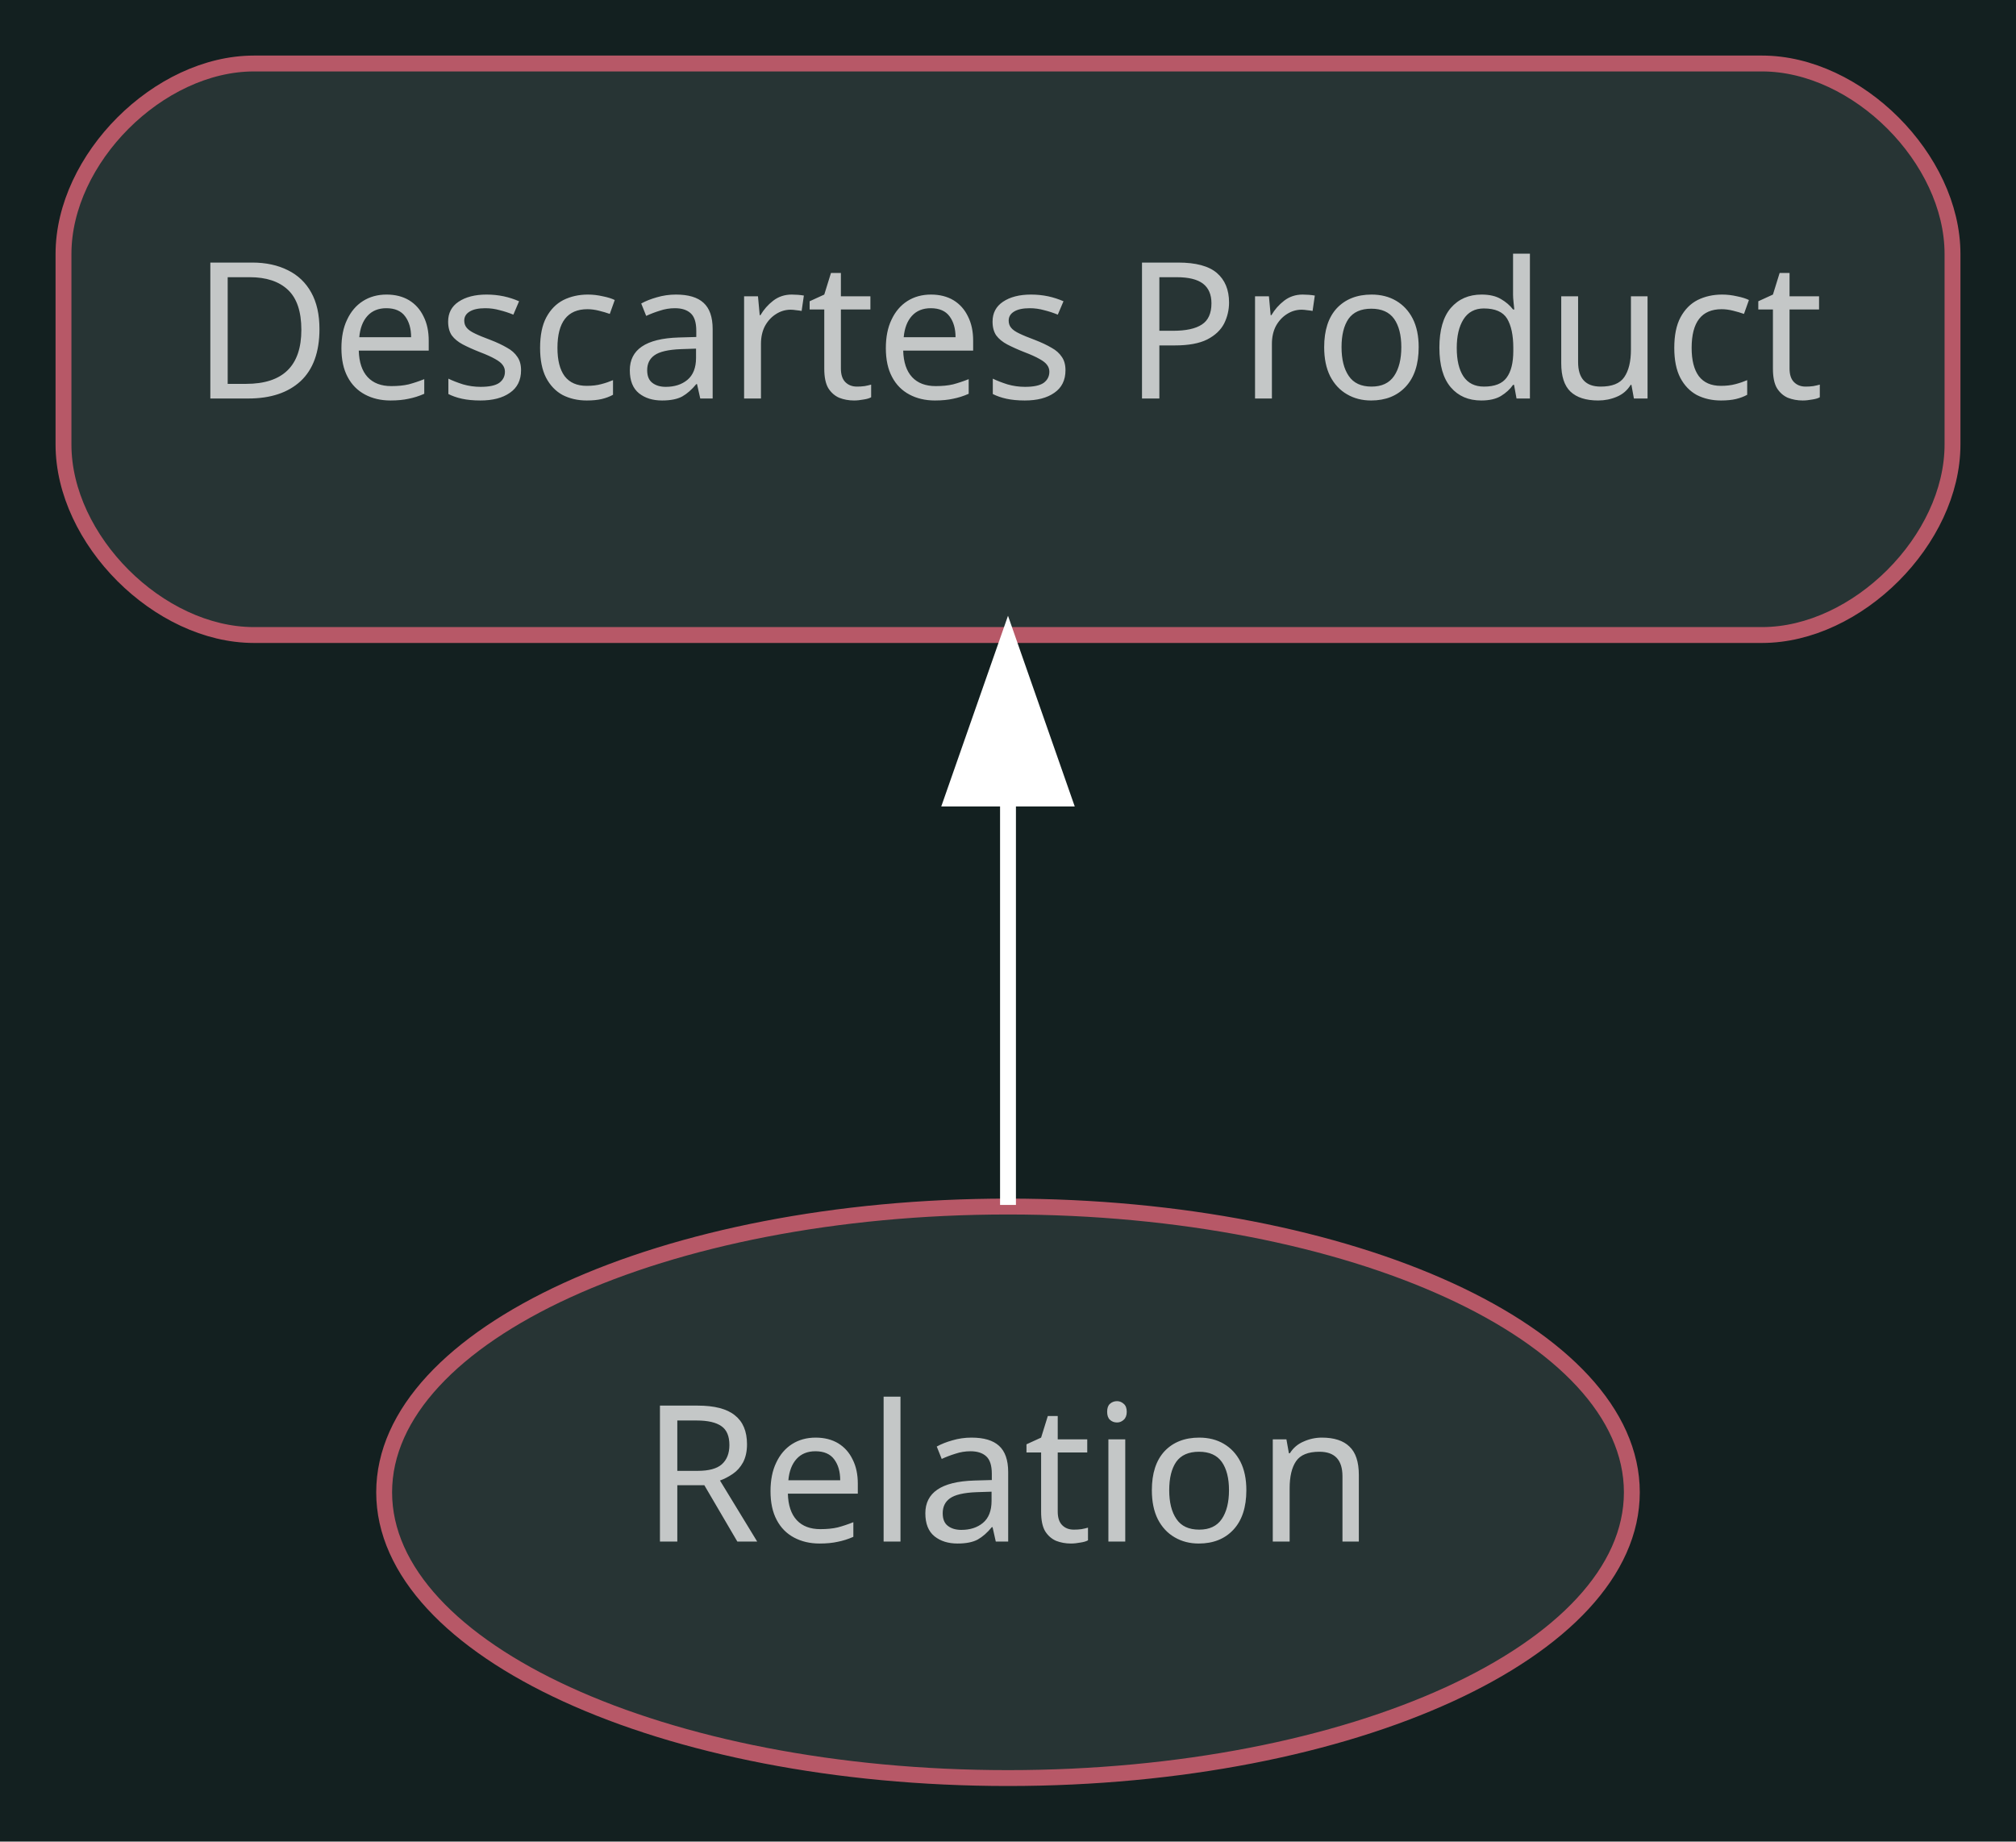
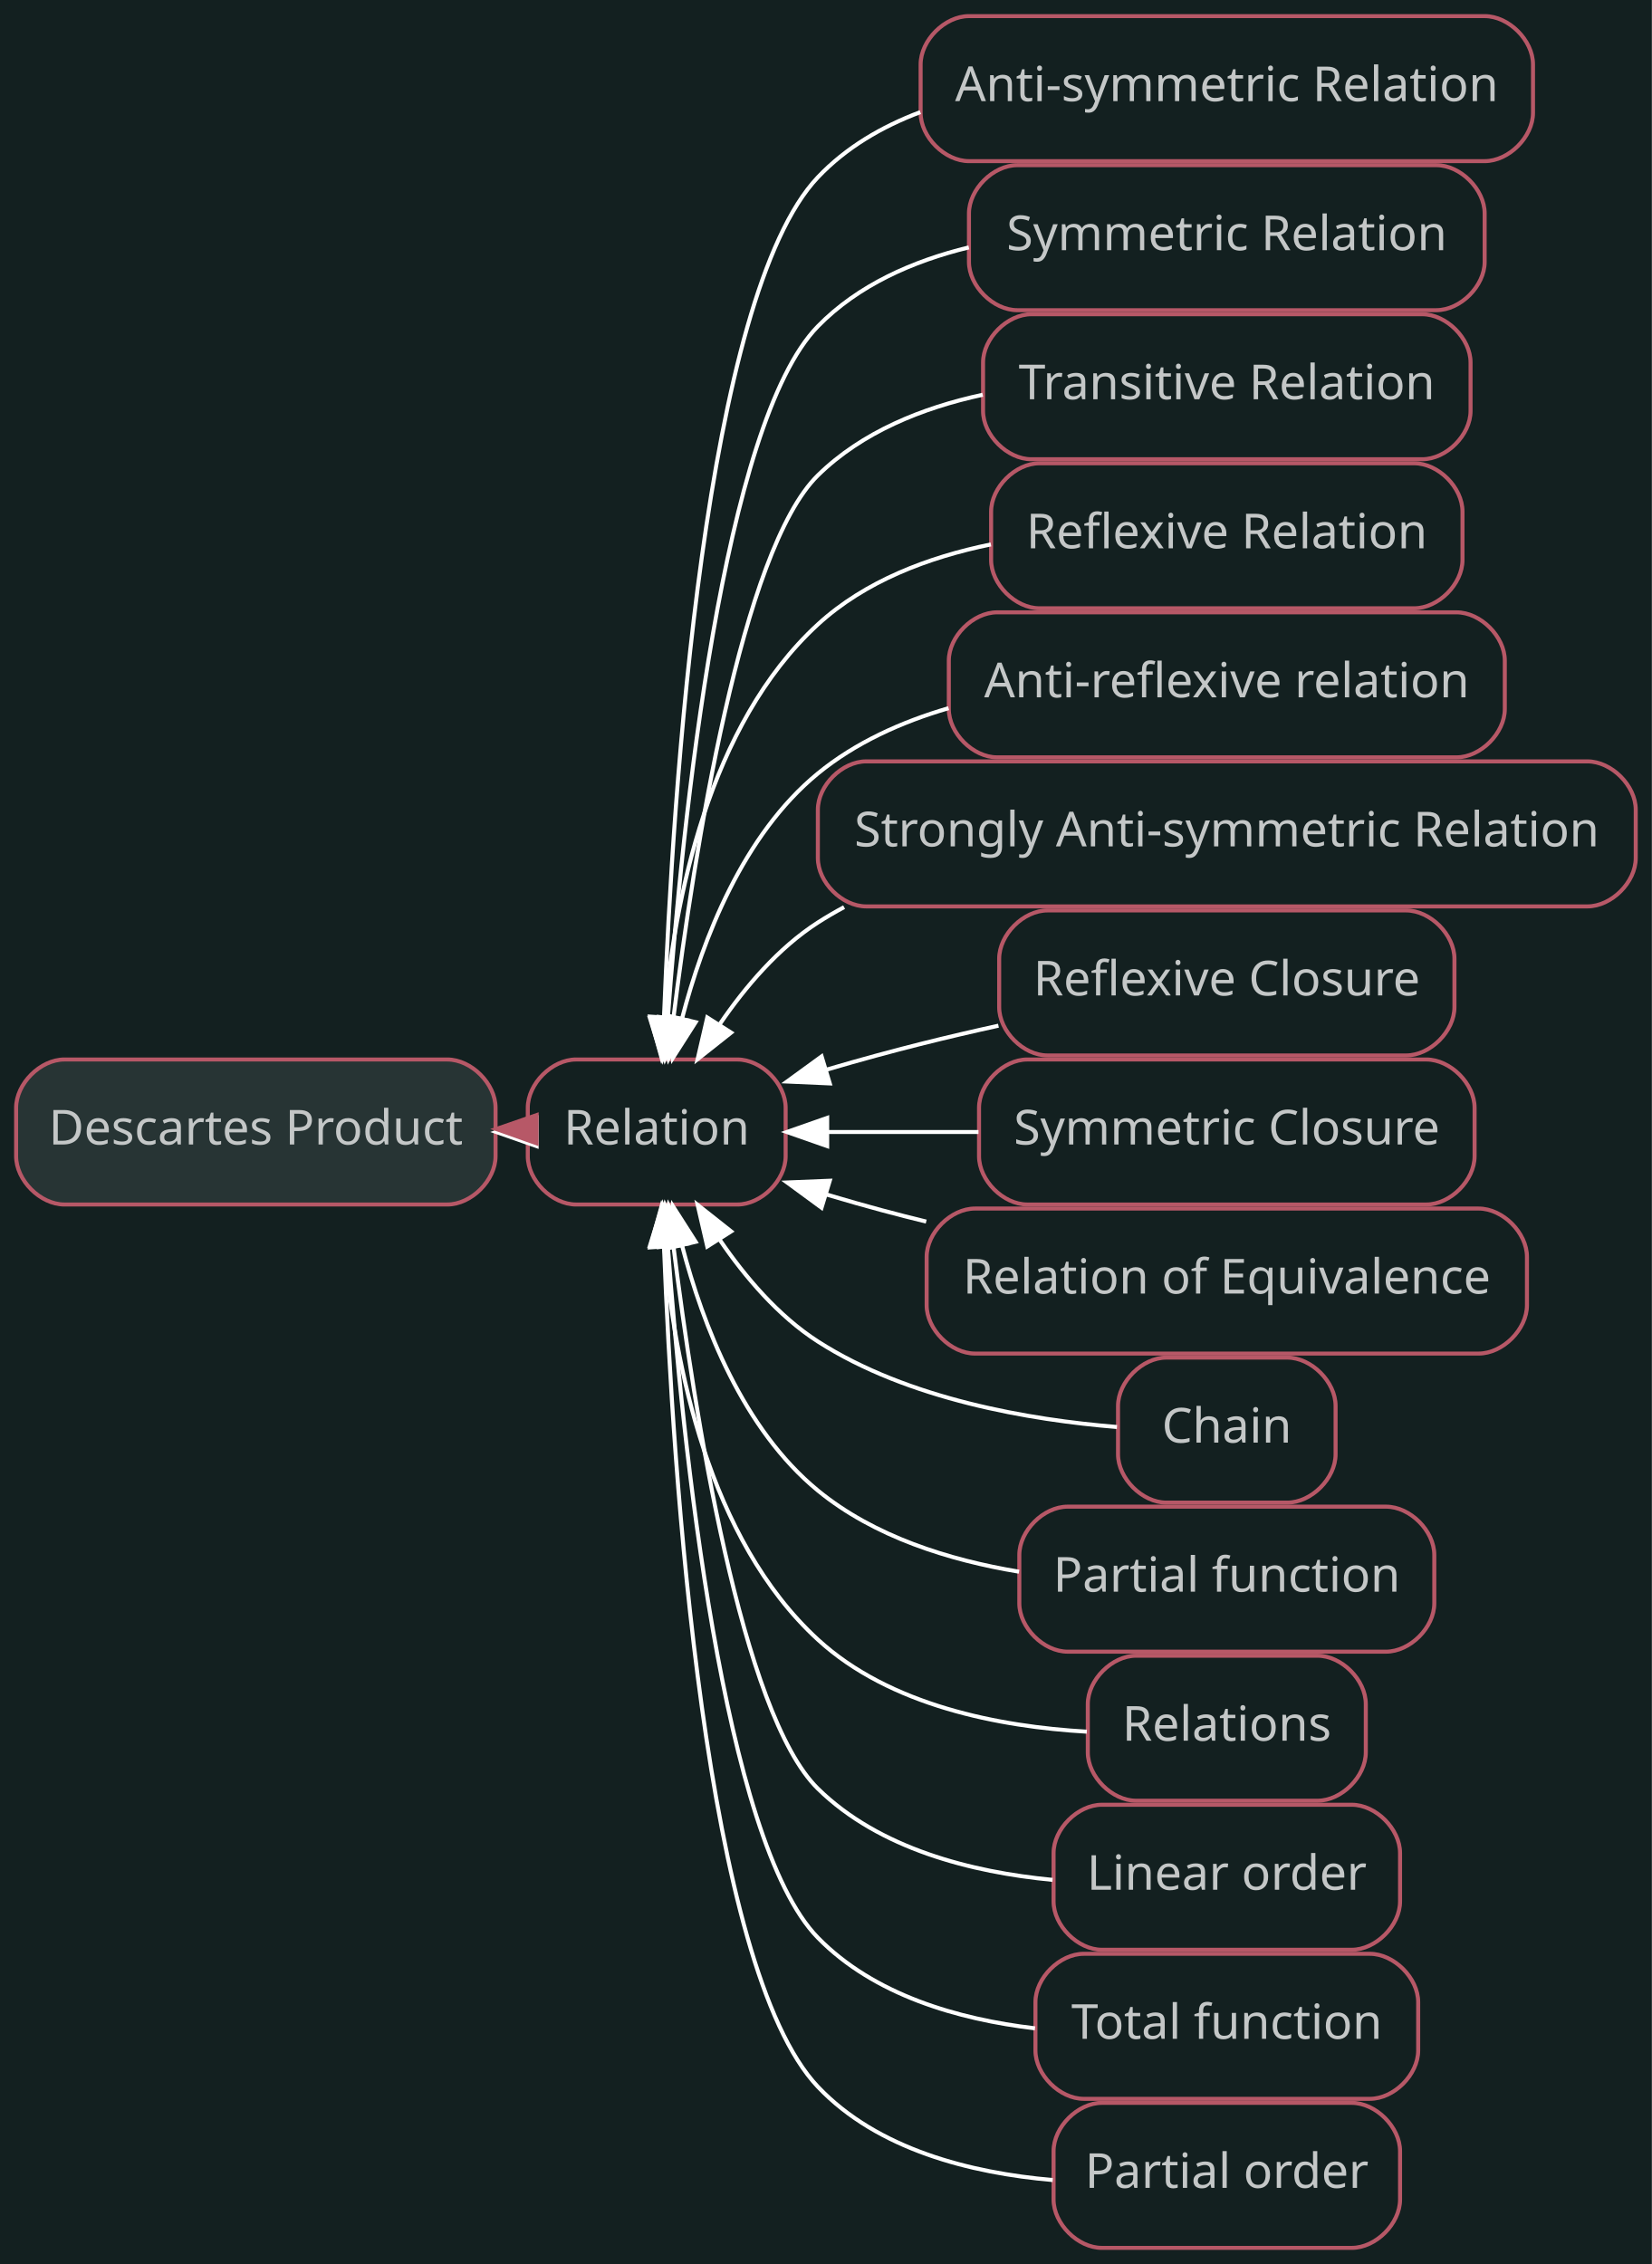
- <svg xmlns="http://www.w3.org/2000/svg" xmlns:xlink="http://www.w3.org/1999/xlink" width="127pt" height="116pt" viewBox="0.00 0.00 127.00 116.00">
-   <g id="page0,1_graph0" class="graph" transform="scale(1 1) rotate(0) translate(4 112)">
-     <polygon fill="#132020" stroke="transparent" points="-4,4 -4,-112 123,-112 123,4 -4,4" />
+ <svg xmlns="http://www.w3.org/2000/svg" xmlns:xlink="http://www.w3.org/1999/xlink" width="410pt" height="562pt" viewBox="0.00 0.00 410.00 562.00">
+   <g id="page0,1_graph0" class="graph" transform="scale(1 1) rotate(0) translate(4 558)">
+     <polygon fill="#132020" stroke="transparent" points="-4,4 -4,-558 406,-558 406,4 -4,4" />
    <g id="node1" class="node">
      <g id="a_node1">
        <a xlink:href="../Descartes Product.html" xlink:title="Descartes Product" target="_parent">
-           <path fill="#273434" stroke="#b75867" d="M107,-108C107,-108 12,-108 12,-108 6,-108 0,-102 0,-96 0,-96 0,-84 0,-84 0,-78 6,-72 12,-72 12,-72 107,-72 107,-72 113,-72 119,-78 119,-84 119,-84 119,-96 119,-96 119,-102 113,-108 107,-108" />
-           <text text-anchor="middle" x="59.5" y="-86.9" font-family="sans" font-size="12.00" fill="#c4c7c7">Descartes Product</text>
+           <path fill="#273434" stroke="#b75867" d="M107,-295C107,-295 12,-295 12,-295 6,-295 0,-289 0,-283 0,-283 0,-271 0,-271 0,-265 6,-259 12,-259 12,-259 107,-259 107,-259 113,-259 119,-265 119,-271 119,-271 119,-283 119,-283 119,-289 113,-295 107,-295" />
+           <text text-anchor="middle" x="59.5" y="-273.9" font-family="sans" font-size="12.00" fill="#c4c7c7">Descartes Product</text>
        </a>
      </g>
    </g>
    <g id="node2" class="node">
      <g id="a_node2">
        <a xlink:href="../Relation.html" xlink:title="Relation" target="_parent">
-           <ellipse fill="#273434" stroke="#b75867" cx="59.5" cy="-18" rx="39.3" ry="18" />
-           <text text-anchor="middle" x="59.5" y="-14.9" font-family="sans" font-size="12.00" fill="#c4c7c7">Relation</text>
+           <path fill="none" stroke="#b75867" d="M179,-295C179,-295 139,-295 139,-295 133,-295 127,-289 127,-283 127,-283 127,-271 127,-271 127,-265 133,-259 139,-259 139,-259 179,-259 179,-259 185,-259 191,-265 191,-271 191,-271 191,-283 191,-283 191,-289 185,-295 179,-295" />
+           <text text-anchor="middle" x="159" y="-273.9" font-family="sans" font-size="12.00" fill="#c4c7c7">Relation</text>
        </a>
      </g>
    </g>
    <g id="edge1" class="edge">
-       <path fill="none" stroke="#ffffff" d="M59.5,-61.67C59.5,-53.05 59.5,-43.79 59.5,-36.1" />
-       <polygon fill="#ffffff" stroke="#ffffff" points="56,-61.7 59.5,-71.7 63,-61.7 56,-61.7" />
+       <path fill="none" stroke="#ffffff" d="M126.32,-277C126.47,-277 126.63,-277 126.78,-277" />
+       <polygon fill="#ffffff" stroke="#ffffff" points="129.19,-273.5 119.19,-277 129.19,-280.5 129.19,-273.5" />
+     </g>
+     <g id="edge2" class="edge">
+       <path fill="none" stroke="#b75867" d="M126.78,-277.71C126.63,-277.71 126.47,-277.71 126.32,-277.71" />
+       <polygon fill="#b75867" stroke="#b75867" points="129.17,-274.2 119.19,-277.74 129.2,-281.2 129.17,-274.2" />
+     </g>
+     <g id="node3" class="node">
+       <g id="a_node3">
+         <a xlink:href="../Anti-symmetric Relation.html" xlink:title="Anti-symmetric Relation" target="_parent">
+           <path fill="none" stroke="#b75867" d="M364.5,-554C364.5,-554 236.5,-554 236.5,-554 230.5,-554 224.5,-548 224.5,-542 224.5,-542 224.5,-530 224.5,-530 224.5,-524 230.5,-518 236.5,-518 236.5,-518 364.5,-518 364.5,-518 370.5,-518 376.5,-524 376.5,-530 376.5,-530 376.5,-542 376.5,-542 376.5,-548 370.5,-554 364.5,-554" />
+           <text text-anchor="middle" x="300.5" y="-532.9" font-family="sans" font-size="12.00" fill="#c4c7c7">Anti-symmetric Relation</text>
+         </a>
+       </g>
+     </g>
+     <g id="edge3" class="edge">
+       <path fill="none" stroke="#ffffff" d="M160.81,-305.53C163,-361.85 170.95,-484.44 199,-514 206.01,-521.39 214.88,-526.57 224.43,-530.17" />
+       <polygon fill="#ffffff" stroke="#ffffff" points="164.29,-305.06 160.44,-295.19 157.3,-305.31 164.29,-305.06" />
+     </g>
+     <g id="node4" class="node">
+       <g id="a_node4">
+         <a xlink:href="../Symmetric Relation.html" xlink:title="Symmetric Relation" target="_parent">
+           <path fill="none" stroke="#b75867" d="M352.5,-517C352.5,-517 248.5,-517 248.5,-517 242.5,-517 236.5,-511 236.5,-505 236.5,-505 236.5,-493 236.5,-493 236.5,-487 242.5,-481 248.5,-481 248.5,-481 352.5,-481 352.5,-481 358.5,-481 364.5,-487 364.5,-493 364.5,-493 364.5,-505 364.5,-505 364.5,-511 358.5,-517 352.5,-517" />
+           <text text-anchor="middle" x="300.5" y="-495.9" font-family="sans" font-size="12.00" fill="#c4c7c7">Symmetric Relation</text>
+         </a>
+       </g>
+     </g>
+     <g id="edge4" class="edge">
+       <path fill="none" stroke="#ffffff" d="M161.75,-305.19C165.4,-354.38 175.5,-452.96 199,-477 208.99,-487.22 222.55,-493.2 236.47,-496.59" />
+       <polygon fill="#ffffff" stroke="#ffffff" points="165.24,-304.94 161.05,-295.21 158.26,-305.43 165.24,-304.94" />
+     </g>
+     <g id="node5" class="node">
+       <g id="a_node5">
+         <a xlink:href="../Transitive Relation.html" xlink:title="Transitive Relation" target="_parent">
+           <path fill="none" stroke="#b75867" d="M349,-480C349,-480 252,-480 252,-480 246,-480 240,-474 240,-468 240,-468 240,-456 240,-456 240,-450 246,-444 252,-444 252,-444 349,-444 349,-444 355,-444 361,-450 361,-456 361,-456 361,-468 361,-468 361,-474 355,-480 349,-480" />
+           <text text-anchor="middle" x="300.5" y="-458.9" font-family="sans" font-size="12.00" fill="#c4c7c7">Transitive Relation</text>
+         </a>
+       </g>
+     </g>
+     <g id="edge5" class="edge">
+       <path fill="none" stroke="#ffffff" d="M163.14,-305.24C168.34,-346.78 180.08,-421.44 199,-440 209.97,-450.76 224.91,-456.77 239.91,-460.01" />
+       <polygon fill="#ffffff" stroke="#ffffff" points="166.6,-304.71 161.93,-295.2 159.65,-305.55 166.6,-304.71" />
+     </g>
+     <g id="node6" class="node">
+       <g id="a_node6">
+         <a xlink:href="../Reflexive Relation.html" xlink:title="Reflexive Relation" target="_parent">
+           <path fill="none" stroke="#b75867" d="M347,-443C347,-443 254,-443 254,-443 248,-443 242,-437 242,-431 242,-431 242,-419 242,-419 242,-413 248,-407 254,-407 254,-407 347,-407 347,-407 353,-407 359,-413 359,-419 359,-419 359,-431 359,-431 359,-437 353,-443 347,-443" />
+           <text text-anchor="middle" x="300.5" y="-421.9" font-family="sans" font-size="12.00" fill="#c4c7c7">Reflexive Relation</text>
+         </a>
+       </g>
+     </g>
+     <g id="edge6" class="edge">
+       <path fill="none" stroke="#ffffff" d="M160.89,-305.67C163.39,-334.45 171.79,-378 199,-403 210.71,-413.75 226.42,-419.69 241.94,-422.86" />
+       <polygon fill="#ffffff" stroke="#ffffff" points="164.37,-305.17 160.2,-295.43 157.38,-305.64 164.37,-305.17" />
+     </g>
+     <g id="node7" class="node">
+       <g id="a_node7">
+         <a xlink:href="../Anti-reflexive relation.html" xlink:title="Anti-reflexive relation" target="_parent">
+           <path fill="none" stroke="#b75867" d="M357.5,-406C357.5,-406 243.5,-406 243.5,-406 237.5,-406 231.5,-400 231.5,-394 231.5,-394 231.5,-382 231.5,-382 231.5,-376 237.5,-370 243.5,-370 243.5,-370 357.5,-370 357.5,-370 363.5,-370 369.5,-376 369.5,-382 369.5,-382 369.5,-394 369.5,-394 369.5,-400 363.5,-406 357.5,-406" />
+           <text text-anchor="middle" x="300.5" y="-384.9" font-family="sans" font-size="12.00" fill="#c4c7c7">Anti-reflexive relation</text>
+         </a>
+       </g>
+     </g>
+     <g id="edge7" class="edge">
+       <path fill="none" stroke="#ffffff" d="M165.27,-305.11C170.47,-325.01 180.45,-350.79 199,-366 208.32,-373.64 219.72,-378.79 231.44,-382.21" />
+       <polygon fill="#ffffff" stroke="#ffffff" points="168.66,-304.25 162.96,-295.32 161.85,-305.85 168.66,-304.25" />
+     </g>
+     <g id="node8" class="node">
+       <g id="a_node8">
+         <a xlink:href="../Strongly Anti-symmetric Relation.html" xlink:title="Strongly Anti-symmetric Relation" target="_parent">
+           <path fill="none" stroke="#b75867" d="M390,-369C390,-369 211,-369 211,-369 205,-369 199,-363 199,-357 199,-357 199,-345 199,-345 199,-339 205,-333 211,-333 211,-333 390,-333 390,-333 396,-333 402,-339 402,-345 402,-345 402,-357 402,-357 402,-363 396,-369 390,-369" />
+           <text text-anchor="middle" x="300.5" y="-347.9" font-family="sans" font-size="12.00" fill="#c4c7c7">Strongly Anti-symmetric Relation</text>
+         </a>
+       </g>
+     </g>
+     <g id="edge8" class="edge">
+       <path fill="none" stroke="#ffffff" d="M174.65,-303.77C180.99,-313.06 189.22,-322.71 199,-329 201.1,-330.35 203.28,-331.62 205.51,-332.82" />
+       <polygon fill="#ffffff" stroke="#ffffff" points="177.47,-301.67 169.16,-295.09 171.55,-305.42 177.47,-301.67" />
+     </g>
+     <g id="node9" class="node">
+       <g id="a_node9">
+         <a xlink:href="../Reflexive Closure.html" xlink:title="Reflexive Closure" target="_parent">
+           <path fill="none" stroke="#b75867" d="M345,-332C345,-332 256,-332 256,-332 250,-332 244,-326 244,-320 244,-320 244,-308 244,-308 244,-302 250,-296 256,-296 256,-296 345,-296 345,-296 351,-296 357,-302 357,-308 357,-308 357,-320 357,-320 357,-326 351,-332 345,-332" />
+           <text text-anchor="middle" x="300.5" y="-310.9" font-family="sans" font-size="12.00" fill="#c4c7c7">Reflexive Closure</text>
+         </a>
+       </g>
+     </g>
+     <g id="edge9" class="edge">
+       <path fill="none" stroke="#ffffff" d="M201.24,-292.5C218.27,-297.5 231.43,-300.66 243.82,-303.39" />
+       <polygon fill="#ffffff" stroke="#ffffff" points="201.95,-289.06 191.36,-289.53 199.93,-295.76 201.95,-289.06" />
+     </g>
+     <g id="node10" class="node">
+       <g id="a_node10">
+         <a xlink:href="../Symmetric Closure.html" xlink:title="Symmetric Closure" target="_parent">
+           <path fill="none" stroke="#b75867" d="M350,-295C350,-295 251,-295 251,-295 245,-295 239,-289 239,-283 239,-283 239,-271 239,-271 239,-265 245,-259 251,-259 251,-259 350,-259 350,-259 356,-259 362,-265 362,-271 362,-271 362,-283 362,-283 362,-289 356,-295 350,-295" />
+           <text text-anchor="middle" x="300.5" y="-273.9" font-family="sans" font-size="12.00" fill="#c4c7c7">Symmetric Closure</text>
+         </a>
+       </g>
+     </g>
+     <g id="edge10" class="edge">
+       <path fill="none" stroke="#ffffff" d="M201.64,-277C213.34,-277 226.3,-277 238.86,-277" />
+       <polygon fill="#ffffff" stroke="#ffffff" points="201.31,-273.5 191.31,-277 201.31,-280.5 201.31,-273.5" />
+     </g>
+     <g id="node11" class="node">
+       <g id="a_node11">
+         <a xlink:href="../Relation of Equivalence.html" xlink:title="Relation of Equivalence" target="_parent">
+           <path fill="none" stroke="#b75867" d="M363,-258C363,-258 238,-258 238,-258 232,-258 226,-252 226,-246 226,-246 226,-234 226,-234 226,-228 232,-222 238,-222 238,-222 363,-222 363,-222 369,-222 375,-228 375,-234 375,-234 375,-246 375,-246 375,-252 369,-258 363,-258" />
+           <text text-anchor="middle" x="300.5" y="-236.9" font-family="sans" font-size="12.00" fill="#c4c7c7">Relation of Equivalence</text>
+         </a>
+       </g>
+     </g>
+     <g id="edge11" class="edge">
+       <path fill="none" stroke="#ffffff" d="M201.09,-261.5C211.64,-258.36 218.77,-256.5 225.89,-254.76" />
+       <polygon fill="#ffffff" stroke="#ffffff" points="199.91,-258.2 191.36,-264.47 201.95,-264.9 199.91,-258.2" />
+     </g>
+     <g id="node12" class="node">
+       <g id="a_node12">
+         <a xlink:href="../Chain.html" xlink:title="Chain" target="_parent">
+           <path fill="none" stroke="#b75867" d="M315.5,-221C315.5,-221 285.5,-221 285.5,-221 279.5,-221 273.5,-215 273.5,-209 273.5,-209 273.5,-197 273.5,-197 273.5,-191 279.5,-185 285.5,-185 285.5,-185 315.5,-185 315.5,-185 321.5,-185 327.5,-191 327.5,-197 327.5,-197 327.5,-209 327.5,-209 327.5,-215 321.5,-221 315.5,-221" />
+           <text text-anchor="middle" x="300.5" y="-199.9" font-family="sans" font-size="12.00" fill="#c4c7c7">Chain</text>
+         </a>
+       </g>
+     </g>
+     <g id="edge12" class="edge">
+       <path fill="none" stroke="#ffffff" d="M174.65,-250.23C180.99,-240.94 189.22,-231.29 199,-225 221.39,-210.61 251.76,-205.52 273.24,-203.77" />
+       <polygon fill="#ffffff" stroke="#ffffff" points="171.55,-248.58 169.16,-258.91 177.47,-252.33 171.55,-248.58" />
+     </g>
+     <g id="node13" class="node">
+       <g id="a_node13">
+         <a xlink:href="../Partial function.html" xlink:title="Partial function" target="_parent">
+           <path fill="none" stroke="#b75867" d="M340,-184C340,-184 261,-184 261,-184 255,-184 249,-178 249,-172 249,-172 249,-160 249,-160 249,-154 255,-148 261,-148 261,-148 340,-148 340,-148 346,-148 352,-154 352,-160 352,-160 352,-172 352,-172 352,-178 346,-184 340,-184" />
+           <text text-anchor="middle" x="300.5" y="-162.9" font-family="sans" font-size="12.00" fill="#c4c7c7">Partial function</text>
+         </a>
+       </g>
+     </g>
+     <g id="edge13" class="edge">
+       <path fill="none" stroke="#ffffff" d="M165.27,-248.89C170.47,-228.99 180.45,-203.21 199,-188 212.95,-176.56 231.54,-170.73 248.93,-167.85" />
+       <polygon fill="#ffffff" stroke="#ffffff" points="161.85,-248.15 162.96,-258.68 168.66,-249.75 161.85,-248.15" />
+     </g>
+     <g id="node14" class="node">
+       <g id="a_node14">
+         <a xlink:href="../Relations.html" xlink:title="Relations" target="_parent">
+           <path fill="none" stroke="#b75867" d="M323,-147C323,-147 278,-147 278,-147 272,-147 266,-141 266,-135 266,-135 266,-123 266,-123 266,-117 272,-111 278,-111 278,-111 323,-111 323,-111 329,-111 335,-117 335,-123 335,-123 335,-135 335,-135 335,-141 329,-147 323,-147" />
+           <text text-anchor="middle" x="300.5" y="-125.9" font-family="sans" font-size="12.00" fill="#c4c7c7">Relations</text>
+         </a>
+       </g>
+     </g>
+     <g id="edge14" class="edge">
+       <path fill="none" stroke="#ffffff" d="M160.89,-248.33C163.39,-219.55 171.79,-176 199,-151 216.89,-134.57 244.13,-129.38 265.75,-128.14" />
+       <polygon fill="#ffffff" stroke="#ffffff" points="157.38,-248.36 160.2,-258.57 164.37,-248.83 157.38,-248.36" />
+     </g>
+     <g id="node15" class="node">
+       <g id="a_node15">
+         <a xlink:href="../Linear order.html" xlink:title="Linear order" target="_parent">
+           <path fill="none" stroke="#b75867" d="M331.5,-110C331.5,-110 269.5,-110 269.5,-110 263.5,-110 257.5,-104 257.5,-98 257.5,-98 257.5,-86 257.5,-86 257.5,-80 263.5,-74 269.5,-74 269.5,-74 331.5,-74 331.5,-74 337.5,-74 343.5,-80 343.5,-86 343.5,-86 343.5,-98 343.5,-98 343.5,-104 337.5,-110 331.5,-110" />
+           <text text-anchor="middle" x="300.5" y="-88.9" font-family="sans" font-size="12.00" fill="#c4c7c7">Linear order</text>
+         </a>
+       </g>
+     </g>
+     <g id="edge15" class="edge">
+       <path fill="none" stroke="#ffffff" d="M163.14,-248.76C168.34,-207.22 180.08,-132.56 199,-114 214.24,-99.05 237.15,-93.27 257.25,-91.35" />
+       <polygon fill="#ffffff" stroke="#ffffff" points="159.65,-248.45 161.93,-258.8 166.6,-249.29 159.65,-248.45" />
+     </g>
+     <g id="node16" class="node">
+       <g id="a_node16">
+         <a xlink:href="../Total function.html" xlink:title="Total function" target="_parent">
+           <path fill="none" stroke="#b75867" d="M336,-73C336,-73 265,-73 265,-73 259,-73 253,-67 253,-61 253,-61 253,-49 253,-49 253,-43 259,-37 265,-37 265,-37 336,-37 336,-37 342,-37 348,-43 348,-49 348,-49 348,-61 348,-61 348,-67 342,-73 336,-73" />
+           <text text-anchor="middle" x="300.5" y="-51.9" font-family="sans" font-size="12.00" fill="#c4c7c7">Total function</text>
+         </a>
+       </g>
+     </g>
+     <g id="edge16" class="edge">
+       <path fill="none" stroke="#ffffff" d="M161.75,-248.81C165.4,-199.62 175.5,-101.04 199,-77 212.92,-62.76 233.78,-56.75 252.89,-54.5" />
+       <polygon fill="#ffffff" stroke="#ffffff" points="158.26,-248.57 161.05,-258.79 165.24,-249.06 158.26,-248.57" />
+     </g>
+     <g id="node17" class="node">
+       <g id="a_node17">
+         <a xlink:href="../Partial order.html" xlink:title="Partial order" target="_parent">
+           <path fill="none" stroke="#b75867" d="M331.5,-36C331.5,-36 269.5,-36 269.5,-36 263.5,-36 257.5,-30 257.5,-24 257.5,-24 257.5,-12 257.5,-12 257.5,-6 263.5,0 269.5,0 269.5,0 331.5,0 331.5,0 337.5,0 343.5,-6 343.5,-12 343.5,-12 343.5,-24 343.5,-24 343.5,-30 337.5,-36 331.5,-36" />
+           <text text-anchor="middle" x="300.5" y="-14.9" font-family="sans" font-size="12.00" fill="#c4c7c7">Partial order</text>
+         </a>
+       </g>
+     </g>
+     <g id="edge17" class="edge">
+       <path fill="none" stroke="#ffffff" d="M160.81,-248.47C163,-192.15 170.95,-69.56 199,-40 213.81,-24.39 236.95,-18.6 257.29,-16.84" />
+       <polygon fill="#ffffff" stroke="#ffffff" points="157.3,-248.69 160.44,-258.81 164.29,-248.94 157.3,-248.69" />
    </g>
  </g>
</svg>
